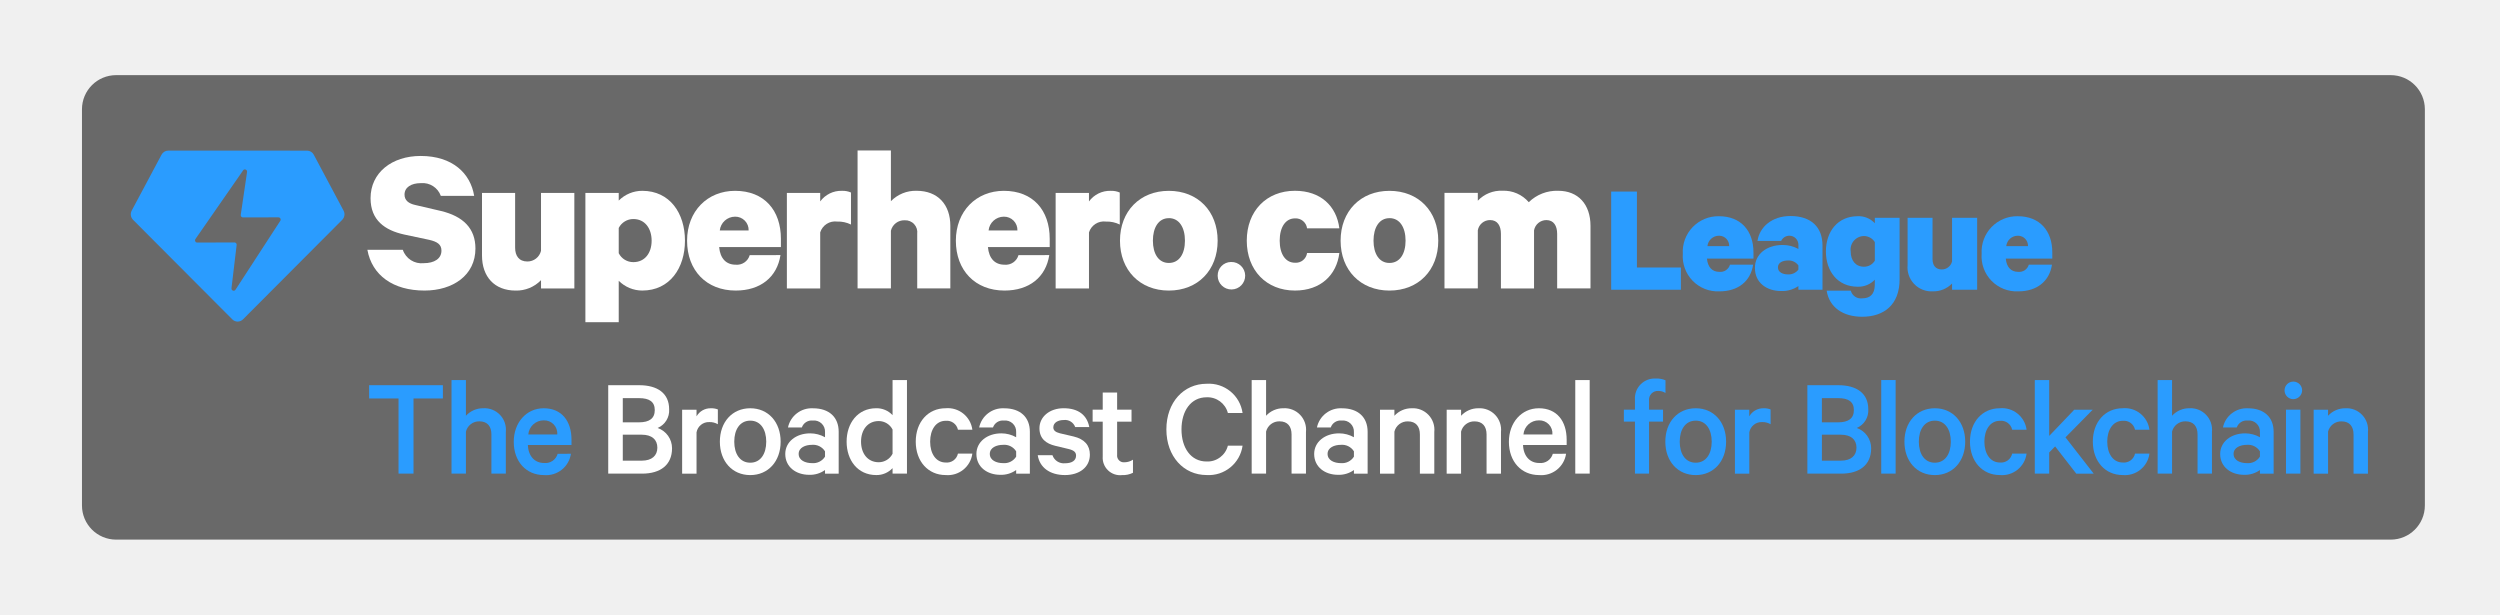
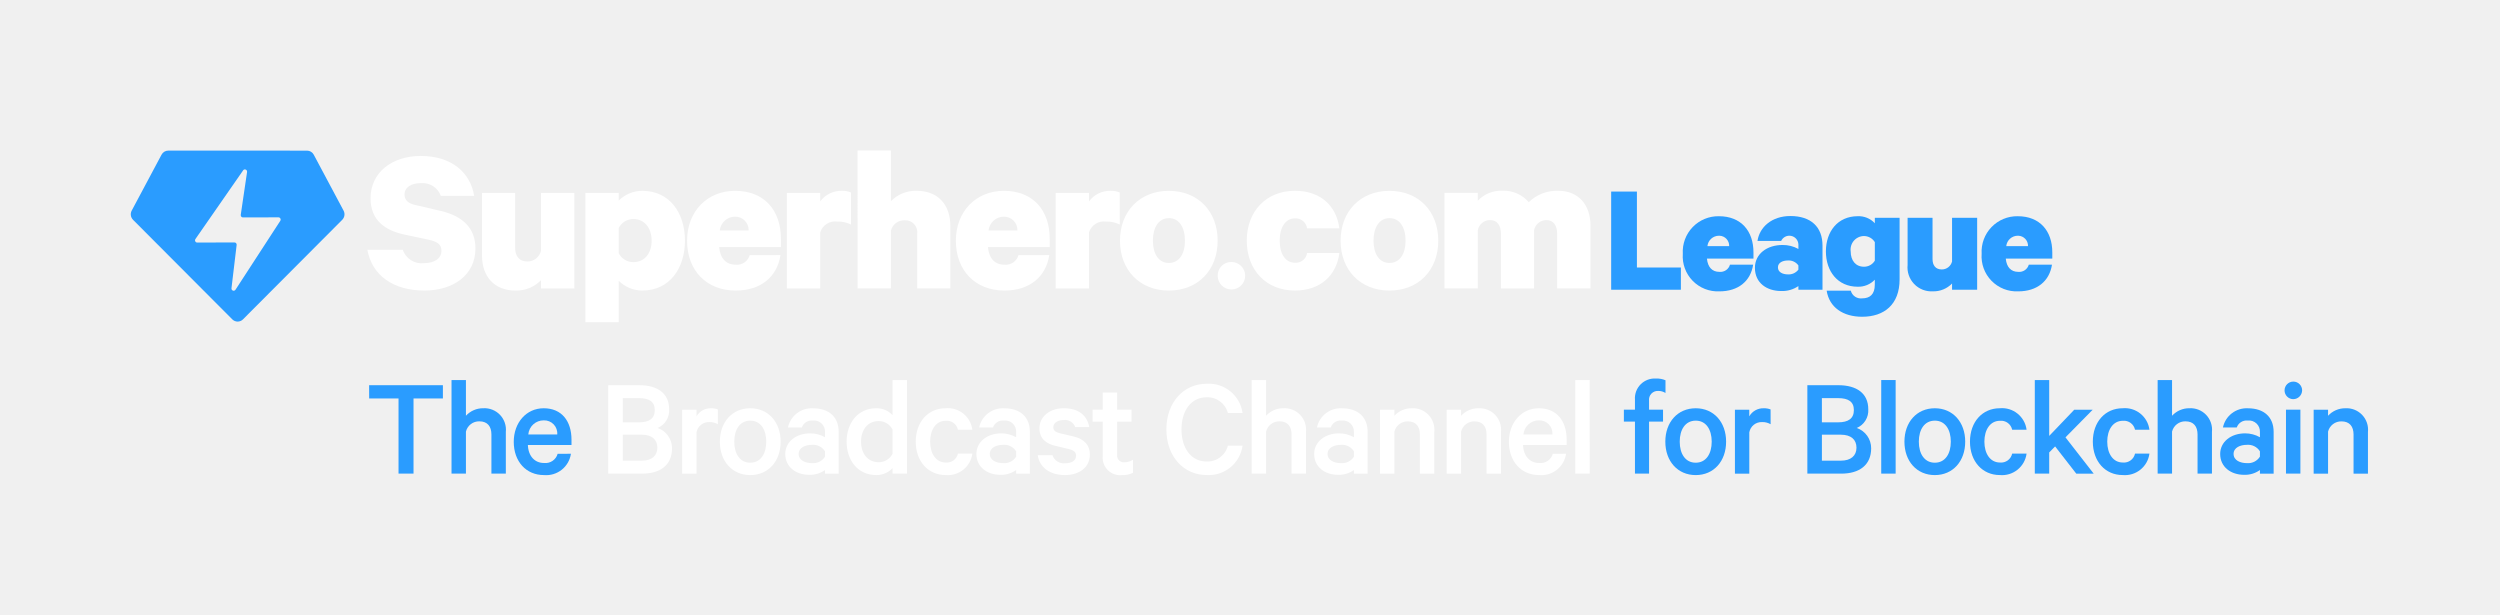
<svg xmlns="http://www.w3.org/2000/svg" width="366" height="90" viewBox="0 0 366 90">
  <defs>
    <clipPath id="a">
      <rect width="333.528" height="58.959" fill="none" />
    </clipPath>
    <clipPath id="c">
      <rect width="366" height="90" />
    </clipPath>
  </defs>
  <g id="b" clip-path="url(#c)">
-     <rect width="343" height="68" rx="5" transform="translate(12 11)" fill="#474747" opacity="0.8" />
+     <rect width="343" height="68" rx="5" transform="translate(12 11)" fill="#474747" opacity="0" />
    <g transform="translate(17 16)">
      <g clip-path="url(#a)">
        <g transform="translate(2.152 6.025)">
          <path d="M194.106,139.964a1.113,1.113,0,0,1,.981.592l4.369,8.193a1.147,1.147,0,0,1-.2,1.344l-14.525,14.57a1.1,1.1,0,0,1-1.563.006l-.008-.006-14.525-14.57a1.148,1.148,0,0,1-.2-1.346l4.371-8.193a1.113,1.113,0,0,1,.981-.594Zm-9.356,2.887-6.986,10.057a.33.33,0,0,0,.077.455.325.325,0,0,0,.188.06l5.448-.02a.323.323,0,0,1,.323.325h0a.189.189,0,0,1,0,.042l-.757,6.34a.325.325,0,0,0,.28.363.321.321,0,0,0,.308-.145l6.561-10.092a.328.328,0,0,0-.092-.452.3.3,0,0,0-.177-.054l-5.2.012a.324.324,0,0,1-.323-.325h0a.492.492,0,0,1,0-.049l.926-6.28a.327.327,0,0,0-.271-.372.323.323,0,0,0-.314.135Z" transform="translate(-168.307 -139.936)" fill="#2a9cff" />
          <path d="M196.013,154.208a2.9,2.9,0,0,0,3.078,1.959c1.523,0,2.579-.654,2.579-1.835,0-.9-.591-1.306-1.8-1.584l-3.668-.778c-2.8-.62-4.911-2.081-4.911-5.314,0-3.73,3.108-6.186,7.336-6.186,4.662,0,7.3,2.548,7.833,5.843h-4.882a2.836,2.836,0,0,0-2.921-1.864c-1.429,0-2.393.621-2.393,1.678,0,.84.591,1.306,1.584,1.524l3.73.869c3.264.777,5.068,2.548,5.068,5.5,0,3.917-3.294,6.155-7.459,6.155-4.569,0-7.678-2.207-8.362-5.969Z" transform="translate(-156.194 -139.663)" fill="#fff" />
          <path d="M215.256,157.974h-4.88V156.76a5,5,0,0,1-3.73,1.524c-3.078,0-4.911-2.021-4.911-5.129v-9.167h4.849v8.019c0,1.181.558,2.021,1.8,2.021a2.045,2.045,0,0,0,1.989-1.555v-8.487h4.88Z" transform="translate(-150.322 -137.77)" fill="#fff" />
          <path d="M216.457,163.024h-4.88V144.1h4.88v1.12a4.862,4.862,0,0,1,3.45-1.43c4.04,0,6.247,3.294,6.247,7.3,0,3.979-2.207,7.3-6.247,7.3a4.865,4.865,0,0,1-3.45-1.43Zm0-10.1a2.381,2.381,0,0,0,2.144,1.306c1.678,0,2.673-1.335,2.673-3.139s-.994-3.171-2.673-3.171a2.4,2.4,0,0,0-2.144,1.306Z" transform="translate(-145.027 -137.879)" fill="#fff" />
          <path d="M234.93,153.2c-.5,3.231-2.921,5.191-6.558,5.191-4.288,0-7.116-2.953-7.116-7.3,0-4.32,2.984-7.3,7.024-7.3,4.288,0,6.713,2.859,6.713,7.024v1.212h-9.042c.155,1.678,1.026,2.579,2.424,2.579a1.936,1.936,0,0,0,2.05-1.4Zm-8.888-3.605h4.226a1.952,1.952,0,0,0-1.989-2.021,2.261,2.261,0,0,0-2.236,2.021Z" transform="translate(-139.82 -137.879)" fill="#fff" />
          <path d="M240.141,148.727a4.211,4.211,0,0,0-2.019-.435,2.288,2.288,0,0,0-2.487,1.586v8.205h-4.88V144.1h4.88v1.244a3.809,3.809,0,0,1,3.17-1.553,3.045,3.045,0,0,1,1.337.248Z" transform="translate(-134.709 -137.88)" fill="#fff" />
          <path d="M237.485,139.945h4.88v7.429a5.064,5.064,0,0,1,3.76-1.523c3.107,0,4.942,2.019,4.942,5.128v9.167h-4.849v-7.987a1.758,1.758,0,0,0-1.833-1.99,2,2,0,0,0-2.019,1.524v8.453h-4.88Z" transform="translate(-131.089 -139.945)" fill="#fff" />
          <path d="M260.517,153.2c-.5,3.231-2.921,5.191-6.558,5.191-4.289,0-7.118-2.953-7.118-7.3,0-4.32,2.985-7.3,7.026-7.3,4.288,0,6.713,2.859,6.713,7.024v1.212h-9.045c.155,1.678,1.026,2.579,2.424,2.579a1.935,1.935,0,0,0,2.05-1.4Zm-8.888-3.605h4.225a1.954,1.954,0,0,0-1.99-2.021A2.258,2.258,0,0,0,251.629,149.6Z" transform="translate(-126.055 -137.879)" fill="#fff" />
          <path d="M265.728,148.727a4.218,4.218,0,0,0-2.021-.435,2.289,2.289,0,0,0-2.487,1.586v8.205h-4.882V144.1h4.88v1.244a3.809,3.809,0,0,1,3.17-1.553,3.067,3.067,0,0,1,1.336.248Z" transform="translate(-120.945 -137.879)" fill="#fff" />
          <path d="M269.612,158.393c-4.226,0-7.149-2.984-7.149-7.3s2.922-7.3,7.149-7.3c4.259,0,7.149,2.984,7.149,7.3S273.869,158.393,269.612,158.393Zm0-10.6c-1.492,0-2.33,1.367-2.33,3.294s.838,3.264,2.33,3.264c1.523,0,2.362-1.337,2.362-3.264s-.84-3.3-2.362-3.3Z" transform="translate(-117.65 -137.879)" fill="#fff" />
          <path d="M273.743,150.562a2.013,2.013,0,1,1-1.979,2.044.4.4,0,0,1,0-.043,1.969,1.969,0,0,1,1.939-2Z" transform="translate(-112.647 -134.233)" fill="#fff" />
          <path d="M281.587,143.785c3.762,0,6.092,2.238,6.5,5.5h-4.725a1.686,1.686,0,0,0-1.772-1.461c-1.367,0-2.238,1.273-2.238,3.264s.87,3.231,2.238,3.231a1.662,1.662,0,0,0,1.772-1.429h4.725c-.4,3.231-2.735,5.5-6.5,5.5-4.2,0-7.055-2.984-7.055-7.3S277.391,143.785,281.587,143.785Z" transform="translate(-111.157 -137.879)" fill="#fff" />
          <path d="M290.613,158.393c-4.226,0-7.149-2.984-7.149-7.3s2.922-7.3,7.149-7.3c4.259,0,7.149,2.984,7.149,7.3S294.871,158.393,290.613,158.393Zm0-10.6c-1.49,0-2.33,1.367-2.33,3.294s.84,3.264,2.33,3.264c1.524,0,2.362-1.337,2.362-3.264s-.84-3.3-2.362-3.3Z" transform="translate(-106.352 -137.879)" fill="#fff" />
          <path d="M310.005,143.789c2.922,0,4.725,1.989,4.725,5.128v9.167h-4.88V150.1c0-1.181-.5-2.022-1.584-2.022a1.837,1.837,0,0,0-1.8,1.492v8.516h-4.848v-7.988c0-1.181-.5-2.022-1.584-2.022a1.814,1.814,0,0,0-1.8,1.492v8.516h-4.88V144.092h4.88v1.15a4.677,4.677,0,0,1,3.605-1.461,4.808,4.808,0,0,1,3.854,1.678A5.872,5.872,0,0,1,310.005,143.789Z" transform="translate(-101.034 -137.883)" fill="#fff" />
          <path d="M190.992,162.291h10.8v1.939h-4.3v11.008h-2.195V164.23h-4.3Z" transform="translate(-156.104 -127.923)" fill="#2a9cff" />
          <path d="M198.834,161.8h2.109v5.229a3.394,3.394,0,0,1,2.53-1.1,3.147,3.147,0,0,1,3.311,3.479V175.5h-2.11v-5.735c0-1.16-.568-1.919-1.77-1.919a1.985,1.985,0,0,0-1.961,1.5V175.5h-2.109Z" transform="translate(-151.883 -128.188)" fill="#2a9cff" />
          <path d="M213.128,171.148a3.663,3.663,0,0,1-3.943,3.121c-2.615,0-4.428-1.982-4.428-4.871,0-2.8,1.835-4.912,4.385-4.912,2.636,0,4.07,1.876,4.07,4.617v.76h-6.387c.063,1.644,1.01,2.636,2.361,2.636a1.86,1.86,0,0,0,2-1.35Zm-6.24-2.825h4.237a1.908,1.908,0,0,0-1.961-2.066,2.254,2.254,0,0,0-2.278,2.066Z" transform="translate(-148.696 -126.742)" fill="#2a9cff" />
          <path d="M223.093,171.527c0,2.425-1.687,3.711-4.386,3.711H213.75V162.291h4.534c2.7,0,4.385,1.2,4.385,3.522a2.775,2.775,0,0,1-1.686,2.741A3.133,3.133,0,0,1,223.093,171.527Zm-4.829-3.8c1.5,0,2.3-.569,2.3-1.792s-.8-1.75-2.3-1.75h-2.382v3.544h2.382Zm-2.382,5.611h2.784c1.475,0,2.276-.738,2.276-1.9,0-1.181-.8-1.9-2.276-1.9h-2.784Z" transform="translate(-143.858 -127.923)" fill="#fff" />
          <path d="M226.014,166.825a2.324,2.324,0,0,0-1.244-.315,1.823,1.823,0,0,0-1.876,1.5v6.051h-2.109V164.7h2.109v.969a2.354,2.354,0,0,1,2.087-1.181,2.666,2.666,0,0,1,1.034.169Z" transform="translate(-140.073 -126.743)" fill="#fff" />
          <path d="M228.826,174.27c-2.636,0-4.449-2.022-4.449-4.892s1.813-4.892,4.449-4.892,4.449,2.024,4.449,4.892S231.461,174.27,228.826,174.27Zm0-7.97c-1.518,0-2.341,1.306-2.341,3.078s.823,3.079,2.341,3.079,2.341-1.307,2.341-3.079-.823-3.079-2.341-3.079Z" transform="translate(-138.141 -126.742)" fill="#fff" />
          <path d="M236.422,174.058v-.528a3.754,3.754,0,0,1-2.319.7c-1.919,0-3.5-1.138-3.5-3.054,0-1.772,1.581-3.016,3.647-3.016a4.408,4.408,0,0,1,2.173.569v-.758a1.614,1.614,0,0,0-1.793-1.687,1.523,1.523,0,0,0-1.6,1.012H231a3.549,3.549,0,0,1,3.67-2.805c2.361,0,3.753,1.309,3.753,3.437v6.135Zm0-3.268a2.044,2.044,0,0,0-1.919-.949c-.946,0-1.939.4-1.939,1.329,0,.946.99,1.349,1.939,1.349a2.044,2.044,0,0,0,1.919-.947Z" transform="translate(-134.792 -126.742)" fill="#fff" />
          <path d="M243.169,174.7a3.194,3.194,0,0,1-2.382,1.012c-2.741,0-4.345-2.193-4.345-4.892,0-2.678,1.6-4.892,4.345-4.892a3.194,3.194,0,0,1,2.382,1.012V161.8h2.109V175.5h-2.109Zm0-5.651a2.271,2.271,0,0,0-2.022-1.244c-1.624,0-2.593,1.286-2.593,3.014s.969,3.016,2.593,3.016a2.272,2.272,0,0,0,2.022-1.244Z" transform="translate(-131.65 -128.188)" fill="#fff" />
          <path d="M247.389,164.485a3.627,3.627,0,0,1,3.922,3.142H249.2a1.662,1.662,0,0,0-1.792-1.307c-1.413,0-2.278,1.286-2.278,3.056s.864,3.054,2.278,3.054a1.661,1.661,0,0,0,1.792-1.307h2.109a3.627,3.627,0,0,1-3.922,3.142c-2.53,0-4.365-1.982-4.365-4.892S244.859,164.485,247.389,164.485Z" transform="translate(-128.109 -126.742)" fill="#fff" />
          <path d="M254.616,174.058v-.528a3.754,3.754,0,0,1-2.319.7c-1.918,0-3.5-1.138-3.5-3.054,0-1.772,1.581-3.016,3.647-3.016a4.408,4.408,0,0,1,2.173.569v-.758a1.614,1.614,0,0,0-1.793-1.687,1.523,1.523,0,0,0-1.6,1.012H249.2a3.549,3.549,0,0,1,3.67-2.805c2.361,0,3.753,1.309,3.753,3.437v6.135Zm0-3.268a2.044,2.044,0,0,0-1.919-.949c-.947,0-1.939.4-1.939,1.329,0,.946.99,1.349,1.939,1.349a2.046,2.046,0,0,0,1.919-.947Z" transform="translate(-125.003 -126.742)" fill="#fff" />
          <path d="M256.787,171.359a1.753,1.753,0,0,0,1.856,1.181c.969,0,1.6-.38,1.6-1.12,0-.506-.317-.78-1.1-.969l-1.941-.465c-1.329-.317-2.319-1.034-2.319-2.572,0-1.687,1.5-2.931,3.544-2.931,2.195,0,3.436,1.055,3.753,2.762H260.12a1.588,1.588,0,0,0-1.707-1.034c-.738,0-1.5.338-1.5,1.077,0,.421.3.7.97.864l1.983.463c1.6.38,2.4,1.287,2.4,2.658,0,1.855-1.54,2.994-3.648,2.994-2.195,0-3.711-1.1-3.985-2.91Z" transform="translate(-121.86 -126.743)" fill="#fff" />
          <path d="M261.337,167.25H259.86V165.5h1.477v-2.51h2.109v2.51h2.109v1.75h-2.109V172.1a.987.987,0,0,0,.86,1.1,1.051,1.051,0,0,0,.26,0,2.264,2.264,0,0,0,1.2-.38v1.919a3.273,3.273,0,0,1-1.581.337,2.556,2.556,0,0,1-2.847-2.741Z" transform="translate(-119.051 -127.547)" fill="#fff" />
          <path d="M272.763,162.154a4.989,4.989,0,0,1,5.272,4.28h-2.152a3.078,3.078,0,0,0-3.121-2.3c-2.278,0-3.67,1.982-3.67,4.7,0,2.7,1.37,4.7,3.67,4.7a3.074,3.074,0,0,0,3.121-2.318h2.152a5,5,0,0,1-5.272,4.3c-3.331,0-5.883-2.7-5.883-6.684S269.43,162.154,272.763,162.154Z" transform="translate(-115.274 -127.996)" fill="#fff" />
          <path d="M275,161.8h2.109v5.229a3.393,3.393,0,0,1,2.53-1.1,3.146,3.146,0,0,1,3.31,3.479V175.5h-2.109v-5.735c0-1.16-.568-1.919-1.77-1.919a1.984,1.984,0,0,0-1.961,1.5V175.5H275Z" transform="translate(-110.907 -128.188)" fill="#fff" />
          <path d="M286.768,174.058v-.528a3.762,3.762,0,0,1-2.321.7c-1.918,0-3.5-1.138-3.5-3.054,0-1.772,1.581-3.016,3.647-3.016a4.4,4.4,0,0,1,2.172.569v-.758a1.614,1.614,0,0,0-1.792-1.687,1.523,1.523,0,0,0-1.6,1.012h-2.022a3.548,3.548,0,0,1,3.668-2.805c2.362,0,3.754,1.309,3.754,3.437v6.135Zm0-3.268a2.044,2.044,0,0,0-1.919-.949c-.947,0-1.939.4-1.939,1.329,0,.946.991,1.349,1.939,1.349a2.046,2.046,0,0,0,1.919-.947Z" transform="translate(-107.705 -126.742)" fill="#fff" />
          <path d="M287.214,164.7h2.109v.886a3.389,3.389,0,0,1,2.53-1.1,3.146,3.146,0,0,1,3.31,3.479v6.094h-2.109v-5.735c0-1.16-.569-1.919-1.77-1.919a1.984,1.984,0,0,0-1.961,1.5v6.157h-2.109Z" transform="translate(-104.334 -126.742)" fill="#fff" />
          <path d="M293.561,164.7h2.109v.886a3.393,3.393,0,0,1,2.53-1.1,3.147,3.147,0,0,1,3.311,3.479v6.094H299.4v-5.735c0-1.16-.571-1.919-1.772-1.919a1.984,1.984,0,0,0-1.961,1.5v6.157h-2.109Z" transform="translate(-100.919 -126.742)" fill="#fff" />
          <path d="M307.855,171.148a3.663,3.663,0,0,1-3.943,3.121c-2.615,0-4.428-1.982-4.428-4.871,0-2.8,1.835-4.912,4.386-4.912,2.636,0,4.07,1.876,4.07,4.617v.76h-6.387c.063,1.644,1.012,2.636,2.362,2.636a1.858,1.858,0,0,0,2-1.35Zm-6.24-2.825h4.237a1.906,1.906,0,0,0-1.961-2.066,2.253,2.253,0,0,0-2.278,2.066Z" transform="translate(-97.733 -126.742)" fill="#fff" />
          <path d="M307.914,175.5H305.8V161.8h2.109Z" transform="translate(-94.332 -128.188)" fill="#fff" />
          <path d="M316.519,163.771a1.875,1.875,0,0,0-1.034-.3,1.28,1.28,0,0,0-1.37,1.433v1.307h2.046v1.75h-2.046v7.612H312.05v-7.612h-1.623v-1.75h1.623v-1.455a2.893,2.893,0,0,1,3.079-3.1,3.225,3.225,0,0,1,1.392.252Z" transform="translate(-91.845 -128.263)" fill="#2a9cff" />
          <path d="M318.823,174.27c-2.636,0-4.449-2.022-4.449-4.892s1.813-4.892,4.449-4.892,4.449,2.024,4.449,4.892S321.46,174.27,318.823,174.27Zm0-7.97c-1.518,0-2.341,1.306-2.341,3.078s.823,3.079,2.341,3.079,2.341-1.307,2.341-3.079-.823-3.079-2.341-3.079Z" transform="translate(-89.722 -126.742)" fill="#2a9cff" />
          <path d="M326.225,166.825a2.321,2.321,0,0,0-1.244-.315,1.825,1.825,0,0,0-1.876,1.5v6.051H321V164.7H323.1v.969a2.356,2.356,0,0,1,2.089-1.181,2.658,2.658,0,0,1,1.032.169Z" transform="translate(-86.159 -126.743)" fill="#2a9cff" />
          <path d="M337.235,171.527c0,2.425-1.687,3.711-4.386,3.711h-4.956V162.291h4.534c2.7,0,4.385,1.2,4.385,3.522a2.775,2.775,0,0,1-1.686,2.741A3.135,3.135,0,0,1,337.235,171.527Zm-4.832-3.8c1.5,0,2.3-.569,2.3-1.792s-.8-1.75-2.3-1.75H330.02v3.544H332.4Zm-2.381,5.611h2.784c1.476,0,2.278-.738,2.278-1.9,0-1.181-.8-1.9-2.278-1.9h-2.784Z" transform="translate(-82.448 -127.923)" fill="#2a9cff" />
          <path d="M337.035,175.5h-2.109V161.8h2.109Z" transform="translate(-78.665 -128.188)" fill="#2a9cff" />
          <path d="M341.583,174.27c-2.636,0-4.449-2.022-4.449-4.892s1.815-4.892,4.449-4.892,4.449,2.024,4.449,4.892S344.22,174.27,341.583,174.27Zm0-7.97c-1.518,0-2.341,1.306-2.341,3.078s.823,3.079,2.341,3.079,2.341-1.307,2.341-3.079-.823-3.079-2.341-3.079Z" transform="translate(-77.477 -126.742)" fill="#2a9cff" />
          <path d="M347.737,164.485a3.626,3.626,0,0,1,3.922,3.142H349.55a1.662,1.662,0,0,0-1.792-1.307c-1.412,0-2.276,1.286-2.276,3.056s.864,3.054,2.276,3.054a1.661,1.661,0,0,0,1.792-1.307h2.109a3.626,3.626,0,0,1-3.922,3.142c-2.53,0-4.365-1.982-4.365-4.892S345.205,164.485,347.737,164.485Z" transform="translate(-74.12 -126.742)" fill="#2a9cff" />
          <path d="M352.517,171.518l-.864.884v3.1h-2.11V161.8h2.11v8.181l3.668-3.837h2.7l-3.987,4.048,4.133,5.314h-2.551Z" transform="translate(-70.801 -128.188)" fill="#2a9cff" />
          <path d="M359.432,164.485a3.628,3.628,0,0,1,3.923,3.142h-2.109a1.664,1.664,0,0,0-1.793-1.307c-1.412,0-2.276,1.286-2.276,3.056s.864,3.054,2.276,3.054a1.663,1.663,0,0,0,1.793-1.307h2.109a3.627,3.627,0,0,1-3.923,3.142c-2.53,0-4.365-1.982-4.365-4.892S356.9,164.485,359.432,164.485Z" transform="translate(-67.829 -126.742)" fill="#2a9cff" />
          <path d="M361.237,161.8h2.109v5.229a3.394,3.394,0,0,1,2.53-1.1,3.147,3.147,0,0,1,3.311,3.479V175.5h-2.109v-5.735c0-1.16-.569-1.919-1.772-1.919a1.985,1.985,0,0,0-1.961,1.5V175.5h-2.109Z" transform="translate(-64.509 -128.188)" fill="#2a9cff" />
          <path d="M373.008,174.058v-.528a3.757,3.757,0,0,1-2.319.7c-1.919,0-3.5-1.138-3.5-3.054,0-1.772,1.581-3.016,3.647-3.016a4.409,4.409,0,0,1,2.173.569v-.758a1.614,1.614,0,0,0-1.793-1.687,1.523,1.523,0,0,0-1.6,1.012h-2.023a3.548,3.548,0,0,1,3.668-2.805c2.362,0,3.754,1.309,3.754,3.437v6.135Zm0-3.268a2.044,2.044,0,0,0-1.919-.949c-.947,0-1.939.4-1.939,1.329,0,.946.99,1.349,1.939,1.349a2.046,2.046,0,0,0,1.919-.947Z" transform="translate(-61.307 -126.742)" fill="#2a9cff" />
          <path d="M374.581,164.521a1.287,1.287,0,1,1,1.309-1.286A1.312,1.312,0,0,1,374.581,164.521Zm1.055,10.9h-2.11v-9.362h2.11Z" transform="translate(-58.01 -128.107)" fill="#2a9cff" />
          <path d="M376.086,164.7h2.109v.886a3.393,3.393,0,0,1,2.53-1.1,3.147,3.147,0,0,1,3.311,3.479v6.094h-2.109v-5.735c0-1.16-.569-1.919-1.77-1.919a1.984,1.984,0,0,0-1.961,1.5v6.157h-2.109V164.7Z" transform="translate(-56.52 -126.742)" fill="#2a9cff" />
          <path d="M309.219,143.86h3.768v11.118h6.438v3.253H309.219Z" transform="translate(-92.495 -137.839)" fill="#2a9cff" />
          <path d="M326.337,153.3c-.375,2.433-2.2,3.908-4.94,3.908a5.136,5.136,0,0,1-5.36-5.5,5.2,5.2,0,0,1,5.289-5.5c3.231,0,5.057,2.152,5.057,5.291v.912h-6.812c.117,1.264.772,1.943,1.826,1.943a1.459,1.459,0,0,0,1.546-1.052Zm-6.695-2.716h3.185a1.472,1.472,0,0,0-1.418-1.521.692.692,0,0,0-.08,0A1.7,1.7,0,0,0,319.642,150.58Z" transform="translate(-88.827 -136.578)" fill="#2a9cff" />
          <path d="M329.267,156.979v-.537a4.159,4.159,0,0,1-2.528.724c-2.083,0-3.837-1.17-3.837-3.393,0-2.036,1.755-3.347,4.05-3.347a4.709,4.709,0,0,1,2.316.584v-.68a1.326,1.326,0,0,0-2.528-.492h-3.464c.3-2.036,2.107-3.651,4.82-3.651,3,0,4.7,1.592,4.7,4.33v6.461Zm0-3.557a1.736,1.736,0,0,0-1.546-.726c-.724,0-1.45.3-1.45,1.006,0,.726.726,1.03,1.45,1.03a1.783,1.783,0,0,0,1.546-.7Z" transform="translate(-85.134 -136.586)" fill="#2a9cff" />
          <path d="M336.821,155.5a3.3,3.3,0,0,1-2.505,1.03c-2.948,0-4.657-2.27-4.657-5.174,0-2.878,1.709-5.149,4.657-5.149a3.218,3.218,0,0,1,2.505,1.03v-.8h3.627v9.013c0,3.7-2.27,5.477-5.477,5.477-2.808,0-4.82-1.381-5.2-3.816h3.534a1.523,1.523,0,0,0,1.661,1.123c1.147,0,1.85-.607,1.85-1.989Zm0-5.5a1.88,1.88,0,0,0-1.592-.891,1.985,1.985,0,0,0-1.942,2.247c0,1.335.726,2.247,1.942,2.247a1.83,1.83,0,0,0,1.592-.889Z" transform="translate(-81.499 -136.579)" fill="#2a9cff" />
          <path d="M347.617,156.888h-3.674v-.912a3.772,3.772,0,0,1-2.808,1.147,3.513,3.513,0,0,1-3.7-3.863v-6.9h3.651v6.038c0,.891.421,1.521,1.358,1.521a1.54,1.54,0,0,0,1.5-1.169v-6.39h3.674v10.532Z" transform="translate(-77.315 -136.496)" fill="#2a9cff" />
          <path d="M354.781,153.3c-.374,2.433-2.2,3.908-4.939,3.908a5.136,5.136,0,0,1-5.36-5.5,5.2,5.2,0,0,1,5.289-5.5c3.23,0,5.056,2.152,5.056,5.291v.912h-6.81c.117,1.264.774,1.943,1.826,1.943a1.458,1.458,0,0,0,1.544-1.052Zm-6.695-2.716h3.185a1.47,1.47,0,0,0-1.416-1.521.692.692,0,0,0-.08,0A1.7,1.7,0,0,0,348.086,150.58Z" transform="translate(-73.523 -136.578)" fill="#2a9cff" />
        </g>
      </g>
    </g>
  </g>
</svg>
